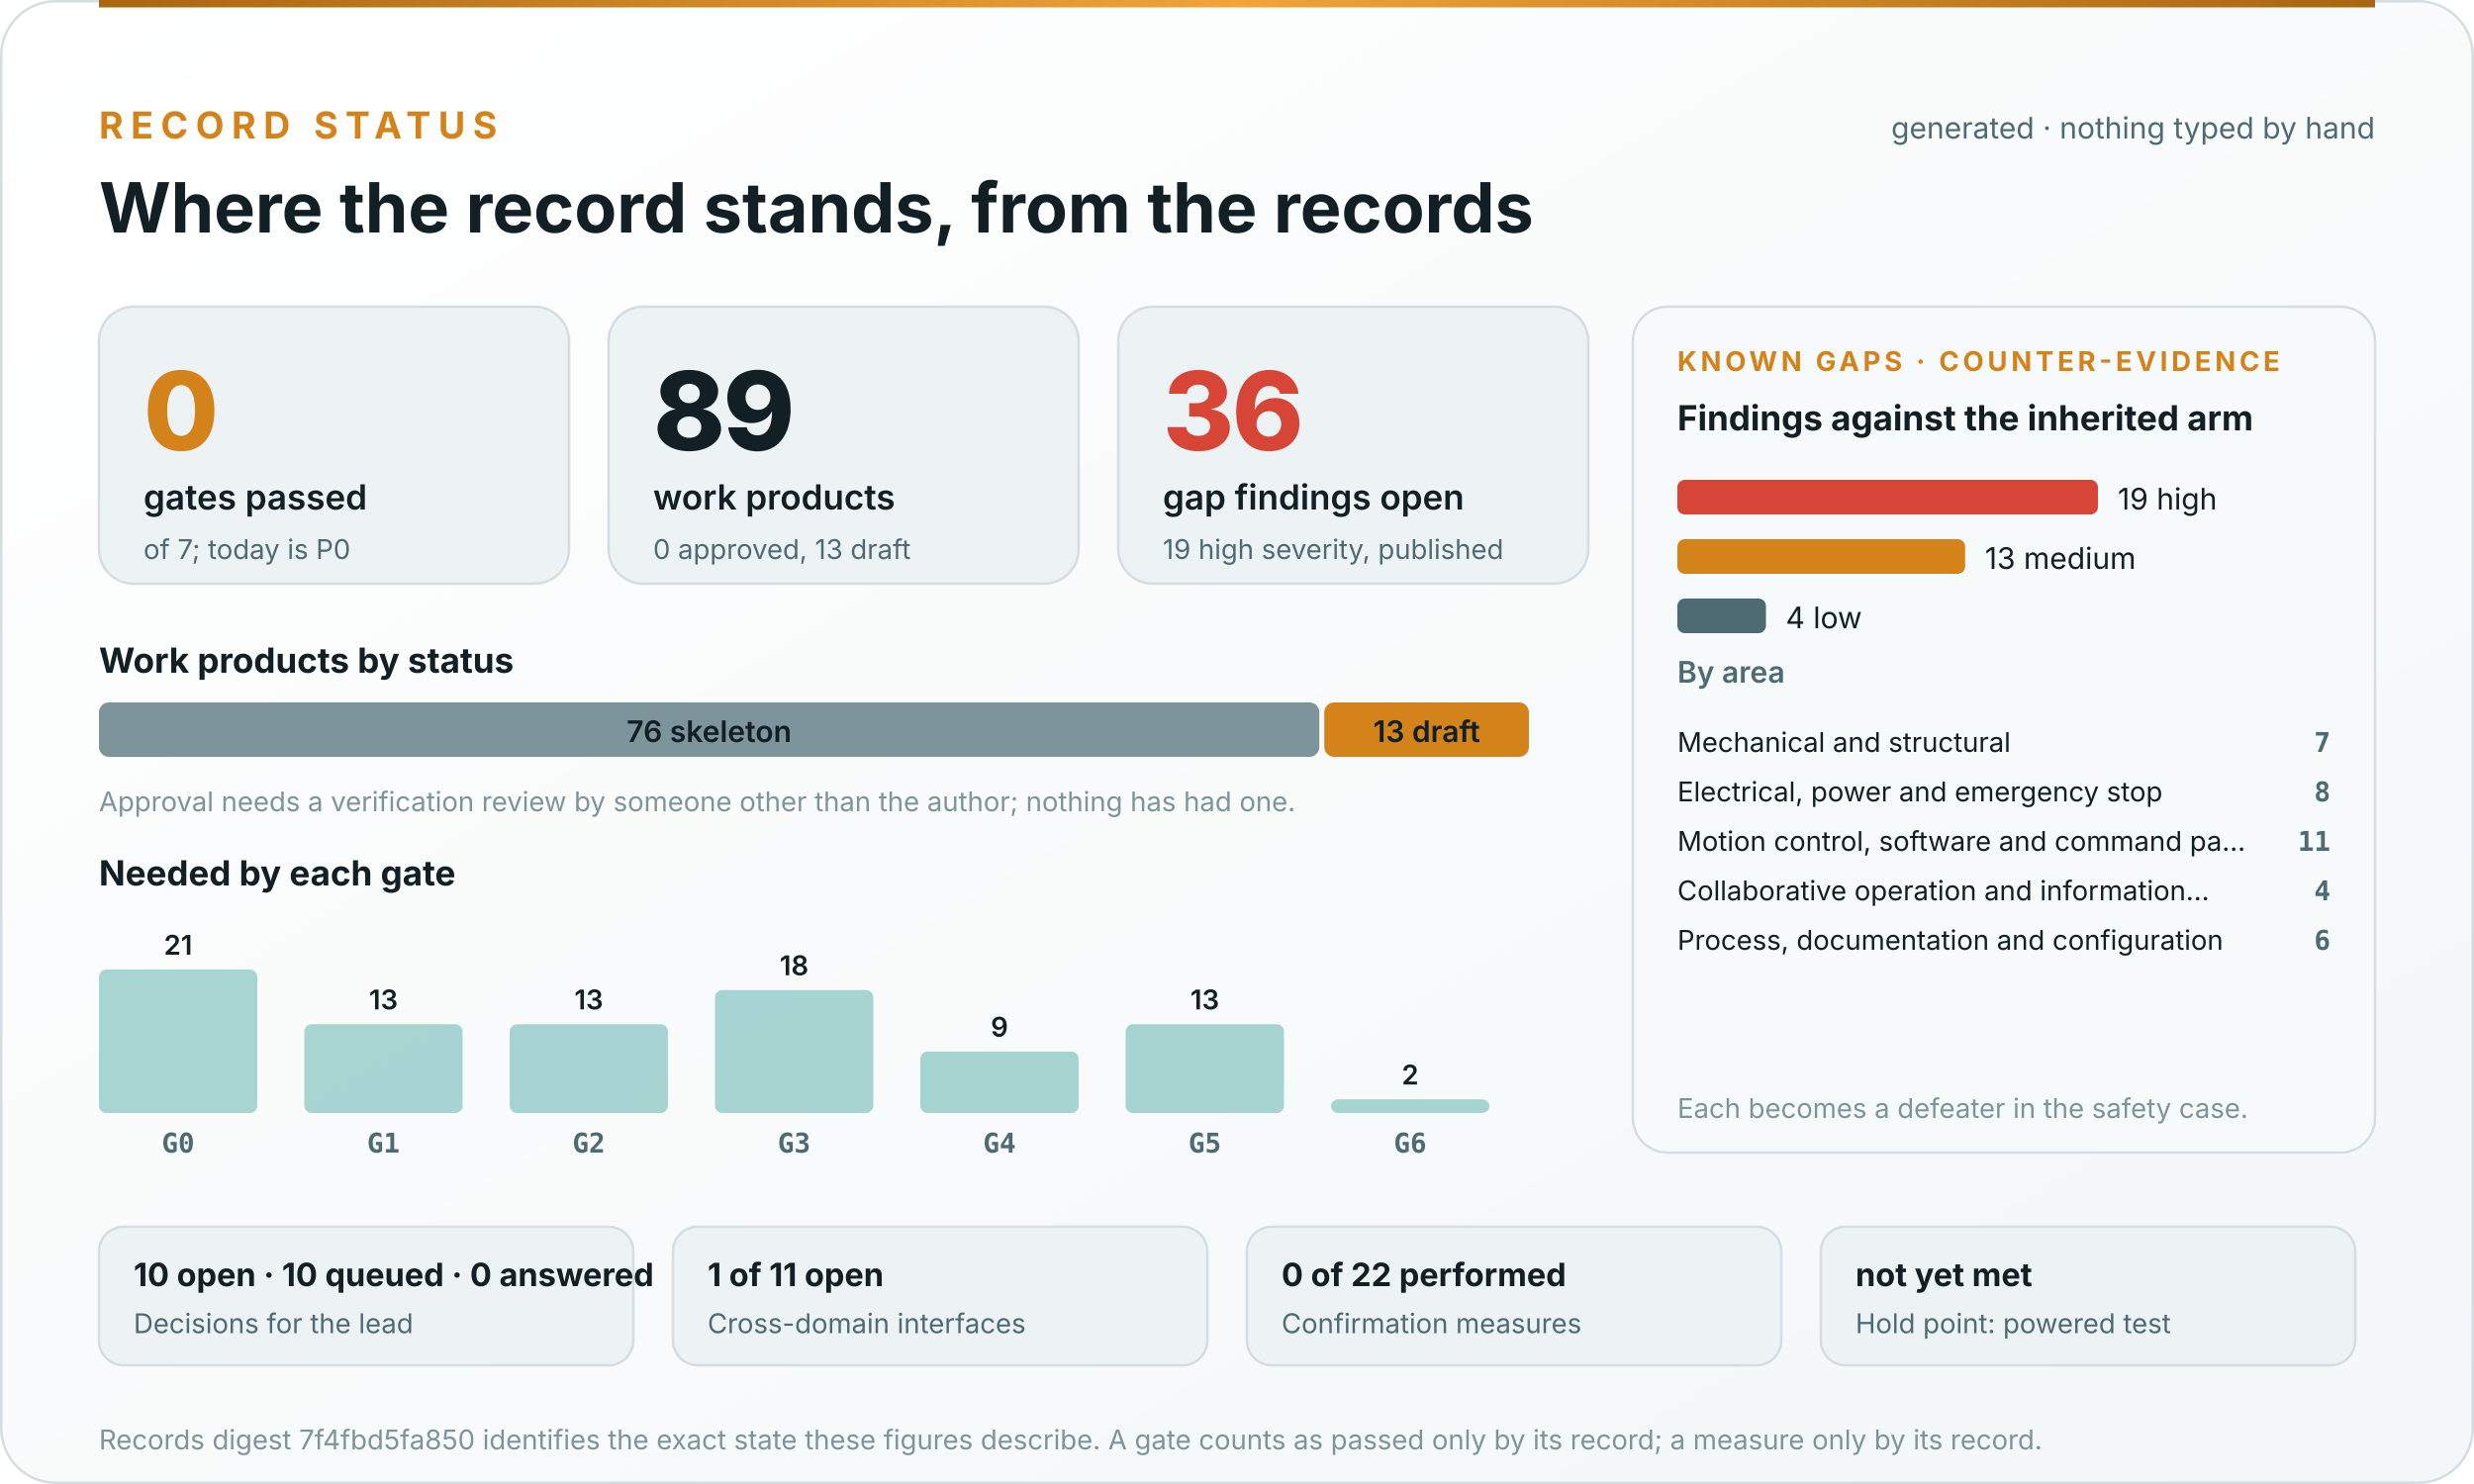
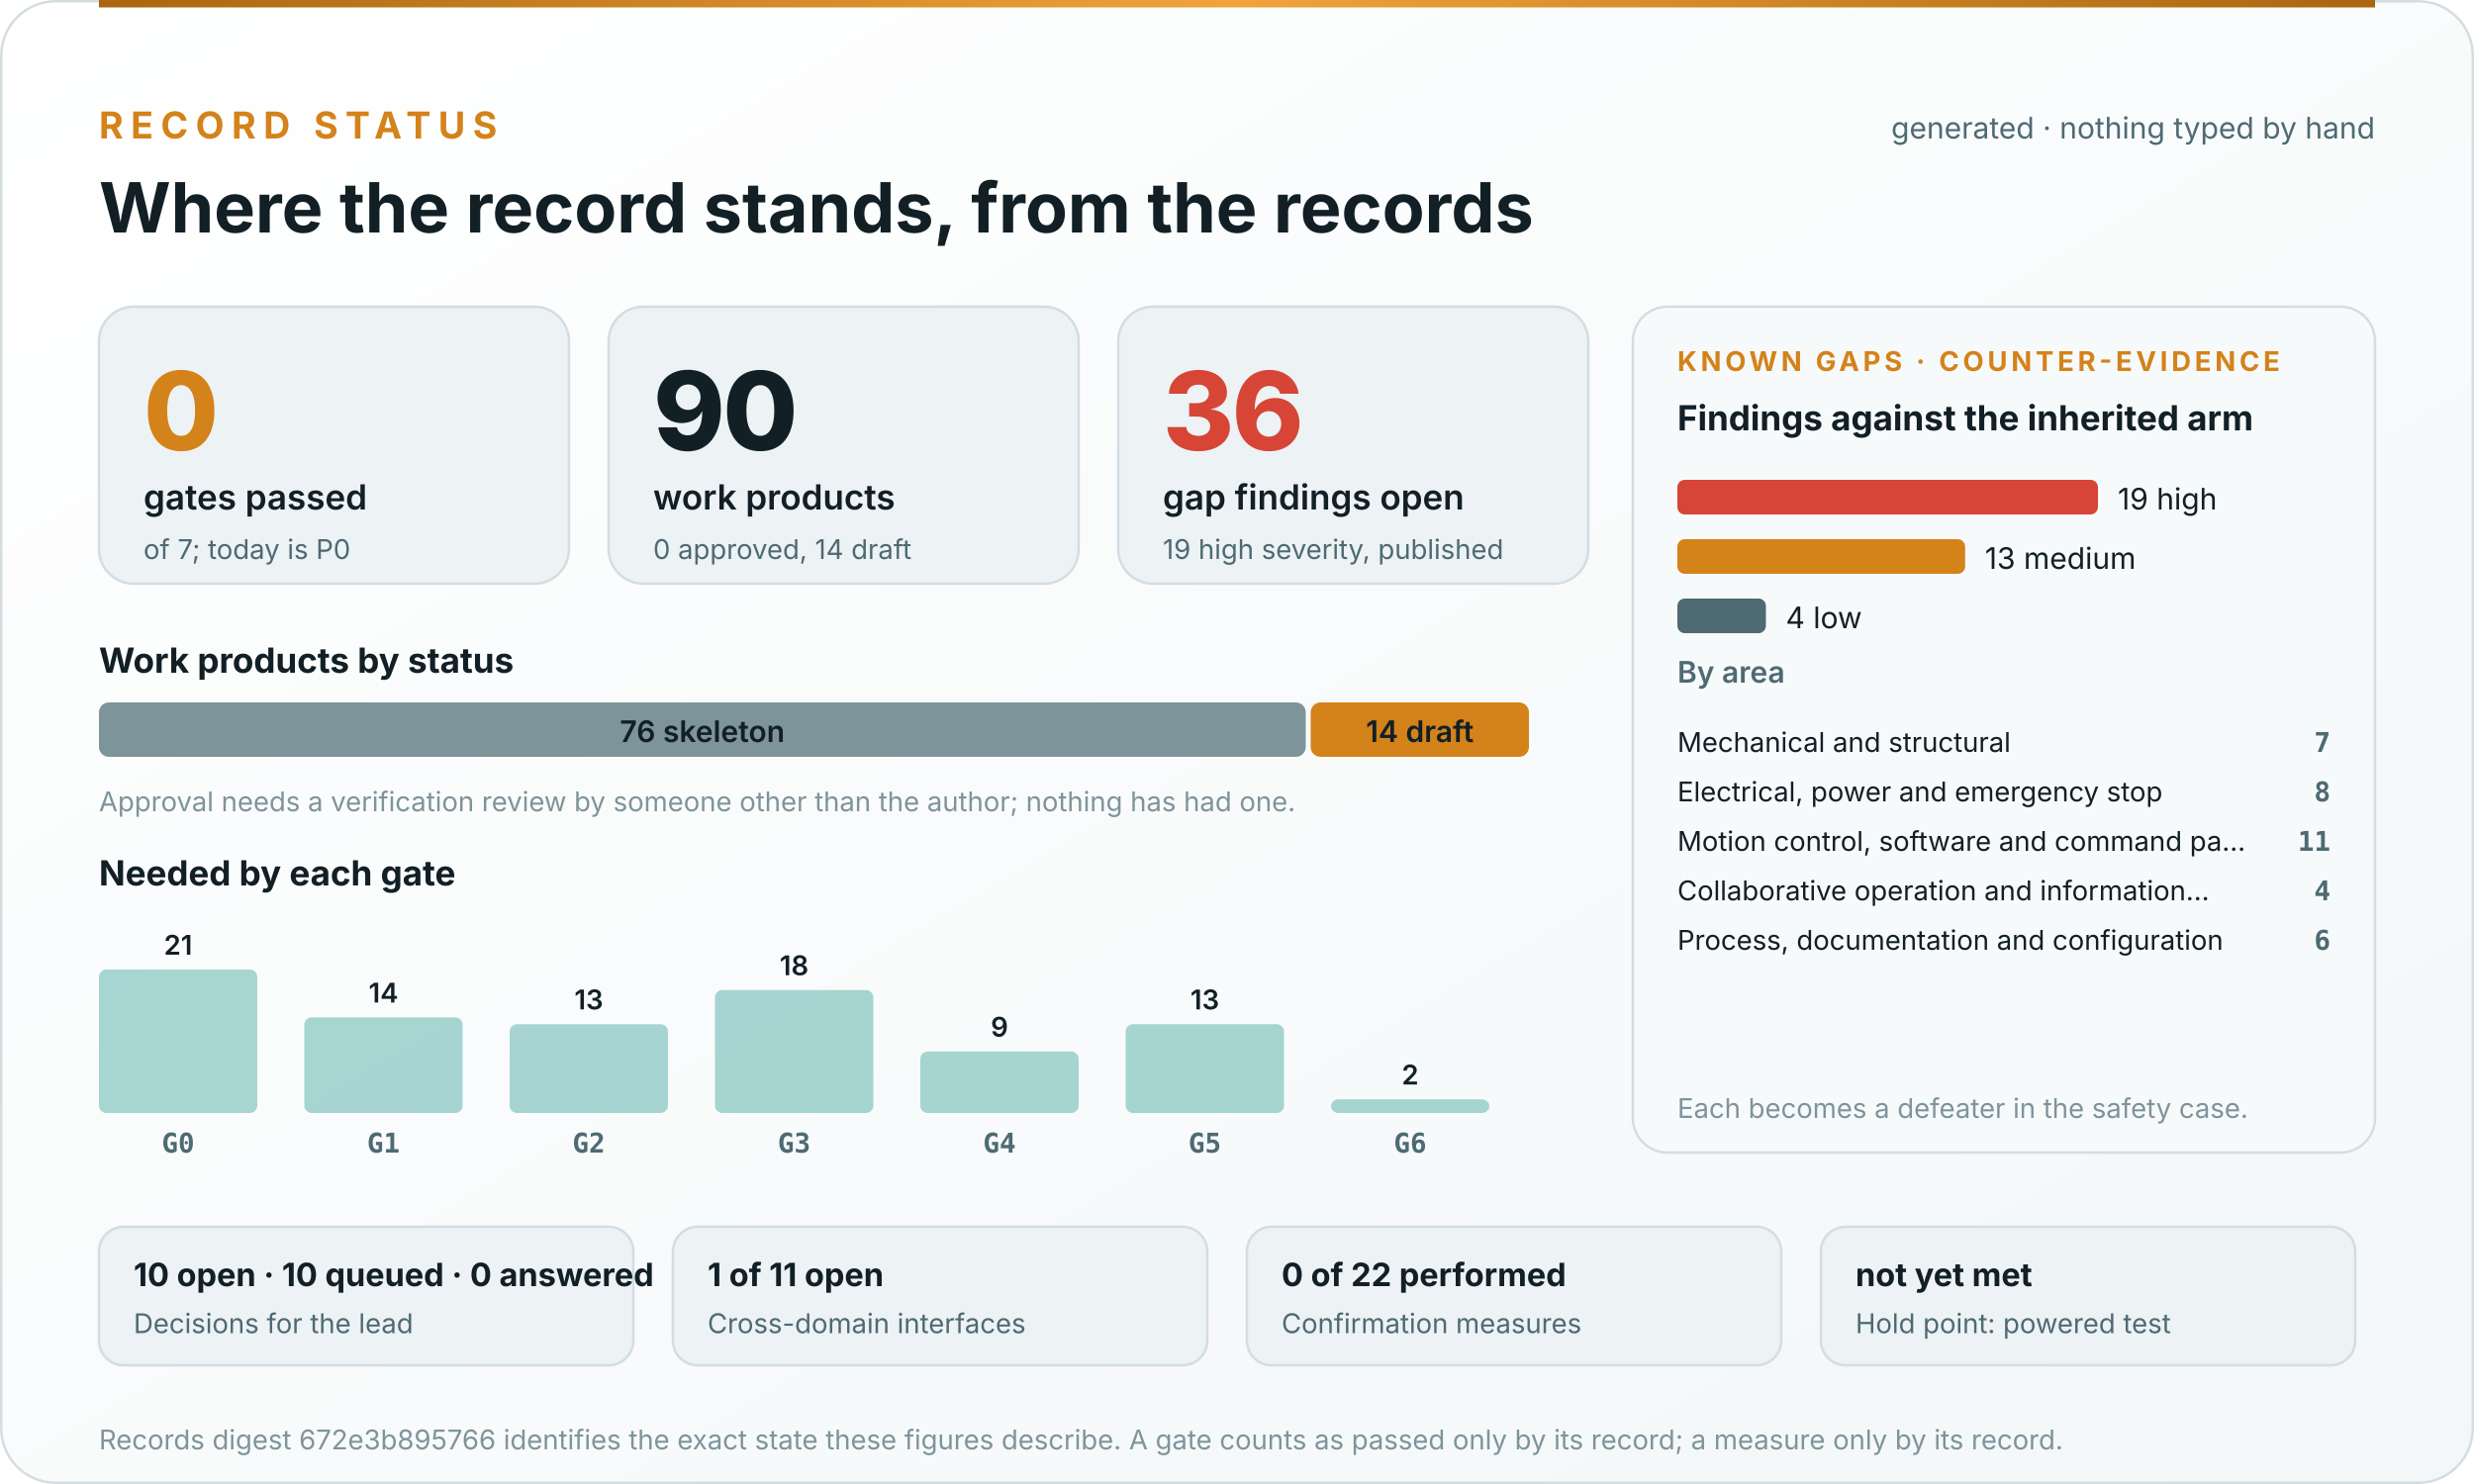
<svg xmlns="http://www.w3.org/2000/svg" width="1000" height="600" viewBox="0 0 1000 600" role="img" aria-labelledby="stat-t stat-d">
  <defs>
    <linearGradient id="stat-bg" x1="0" y1="0" x2="1" y2="1">
      <stop offset="0" stop-color="#FFFFFF" />
      <stop offset="1" stop-color="#F3F7F8" />
    </linearGradient>
    <linearGradient id="stat-amber" x1="0" y1="0" x2="1" y2="0">
      <stop offset="0" stop-color="#A8650F" />
      <stop offset="0.5" stop-color="#F2A33A" />
      <stop offset="1" stop-color="#A8650F" />
    </linearGradient>
  </defs>
  <rect x="0.5" y="0.5" width="999" height="599" rx="22" fill="url(#stat-bg)" stroke="#D3DDE2" />
  <rect x="40" y="0" width="920" height="3" fill="url(#stat-amber)" />
  <text x="40" y="56" font-family="Inter, 'Segoe UI', 'Helvetica Neue', Helvetica, Arial, sans-serif" font-size="15" font-weight="700" fill="#D4821A" text-anchor="start" letter-spacing="3">RECORD STATUS</text>
  <text x="40" y="94" font-family="Inter, 'Segoe UI', 'Helvetica Neue', Helvetica, Arial, sans-serif" font-size="28" font-weight="700" fill="#122026" text-anchor="start">Where the record stands, from the records</text>
  <text x="960" y="56" font-family="Inter, 'Segoe UI', 'Helvetica Neue', Helvetica, Arial, sans-serif" font-size="12" font-weight="400" fill="#4E6A73" text-anchor="end">generated · nothing typed by hand</text>
  <rect x="40" y="124" width="190" height="112" rx="14" fill="#EDF2F4" stroke="#D3DDE2" stroke-width="1" />
  <text x="58" y="182" font-family="Inter, 'Segoe UI', 'Helvetica Neue', Helvetica, Arial, sans-serif" font-size="44" font-weight="800" fill="#D4821A" text-anchor="start" letter-spacing="-1">0</text>
  <text x="58" y="206" font-family="Inter, 'Segoe UI', 'Helvetica Neue', Helvetica, Arial, sans-serif" font-size="14" font-weight="600" fill="#122026" text-anchor="start">gates passed</text>
  <text x="58" y="226" font-family="Inter, 'Segoe UI', 'Helvetica Neue', Helvetica, Arial, sans-serif" font-size="11" font-weight="400" fill="#4E6A73" text-anchor="start">of 7; today is P0</text>
  <rect x="246" y="124" width="190" height="112" rx="14" fill="#EDF2F4" stroke="#D3DDE2" stroke-width="1" />
-   <text x="264" y="182" font-family="Inter, 'Segoe UI', 'Helvetica Neue', Helvetica, Arial, sans-serif" font-size="44" font-weight="800" fill="#122026" text-anchor="start" letter-spacing="-1">89</text>
+   <text x="264" y="182" font-family="Inter, 'Segoe UI', 'Helvetica Neue', Helvetica, Arial, sans-serif" font-size="44" font-weight="800" fill="#122026" text-anchor="start" letter-spacing="-1">90</text>
  <text x="264" y="206" font-family="Inter, 'Segoe UI', 'Helvetica Neue', Helvetica, Arial, sans-serif" font-size="14" font-weight="600" fill="#122026" text-anchor="start">work products</text>
-   <text x="264" y="226" font-family="Inter, 'Segoe UI', 'Helvetica Neue', Helvetica, Arial, sans-serif" font-size="11" font-weight="400" fill="#4E6A73" text-anchor="start">0 approved, 13 draft</text>
+   <text x="264" y="226" font-family="Inter, 'Segoe UI', 'Helvetica Neue', Helvetica, Arial, sans-serif" font-size="11" font-weight="400" fill="#4E6A73" text-anchor="start">0 approved, 14 draft</text>
  <rect x="452" y="124" width="190" height="112" rx="14" fill="#EDF2F4" stroke="#D3DDE2" stroke-width="1" />
  <text x="470" y="182" font-family="Inter, 'Segoe UI', 'Helvetica Neue', Helvetica, Arial, sans-serif" font-size="44" font-weight="800" fill="#D64535" text-anchor="start" letter-spacing="-1">36</text>
  <text x="470" y="206" font-family="Inter, 'Segoe UI', 'Helvetica Neue', Helvetica, Arial, sans-serif" font-size="14" font-weight="600" fill="#122026" text-anchor="start">gap findings open</text>
  <text x="470" y="226" font-family="Inter, 'Segoe UI', 'Helvetica Neue', Helvetica, Arial, sans-serif" font-size="11" font-weight="400" fill="#4E6A73" text-anchor="start">19 high severity, published</text>
  <text x="40" y="272" font-family="Inter, 'Segoe UI', 'Helvetica Neue', Helvetica, Arial, sans-serif" font-size="14" font-weight="700" fill="#122026" text-anchor="start">Work products by status</text>
-   <rect x="40" y="284" width="493.281" height="22" rx="4" fill="#7E949B" />
-   <text x="286.64" y="300" font-family="Inter, 'Segoe UI', 'Helvetica Neue', Helvetica, Arial, sans-serif" font-size="12" font-weight="600" fill="#122026" text-anchor="middle">76 skeleton</text>
-   <rect x="535.281" y="284" width="82.719" height="22" rx="4" fill="#D4821A" />
-   <text x="576.64" y="300" font-family="Inter, 'Segoe UI', 'Helvetica Neue', Helvetica, Arial, sans-serif" font-size="12" font-weight="600" fill="#122026" text-anchor="middle">13 draft</text>
+   <rect x="40" y="284" width="487.778" height="22" rx="4" fill="#7E949B" />
+   <text x="283.889" y="300" font-family="Inter, 'Segoe UI', 'Helvetica Neue', Helvetica, Arial, sans-serif" font-size="12" font-weight="600" fill="#122026" text-anchor="middle">76 skeleton</text>
+   <rect x="529.778" y="284" width="88.222" height="22" rx="4" fill="#D4821A" />
+   <text x="573.889" y="300" font-family="Inter, 'Segoe UI', 'Helvetica Neue', Helvetica, Arial, sans-serif" font-size="12" font-weight="600" fill="#122026" text-anchor="middle">14 draft</text>
  <text x="40" y="328" font-family="Inter, 'Segoe UI', 'Helvetica Neue', Helvetica, Arial, sans-serif" font-size="11" font-weight="400" fill="#7E949B" text-anchor="start">Approval needs a verification review by someone other than the author; nothing has had one.</text>
  <text x="40" y="358" font-family="Inter, 'Segoe UI', 'Helvetica Neue', Helvetica, Arial, sans-serif" font-size="14" font-weight="700" fill="#122026" text-anchor="start">Needed by each gate</text>
  <rect x="40" y="392" width="64" height="58" rx="3" fill="#0E8C83" fill-opacity="0.35" />
  <text x="72" y="386" font-family="Inter, 'Segoe UI', 'Helvetica Neue', Helvetica, Arial, sans-serif" font-size="11" font-weight="600" fill="#122026" text-anchor="middle">21</text>
  <text x="72" y="466" font-family="'JetBrains Mono', 'SFMono-Regular', Menlo, Consolas, monospace" font-size="11" font-weight="600" fill="#4E6A73" text-anchor="middle">G0</text>
-   <rect x="123" y="414.095" width="64" height="35.905" rx="3" fill="#0E8C83" fill-opacity="0.35" />
-   <text x="155" y="408.095" font-family="Inter, 'Segoe UI', 'Helvetica Neue', Helvetica, Arial, sans-serif" font-size="11" font-weight="600" fill="#122026" text-anchor="middle">13</text>
+   <rect x="123" y="411.333" width="64" height="38.667" rx="3" fill="#0E8C83" fill-opacity="0.35" />
+   <text x="155" y="405.333" font-family="Inter, 'Segoe UI', 'Helvetica Neue', Helvetica, Arial, sans-serif" font-size="11" font-weight="600" fill="#122026" text-anchor="middle">14</text>
  <text x="155" y="466" font-family="'JetBrains Mono', 'SFMono-Regular', Menlo, Consolas, monospace" font-size="11" font-weight="600" fill="#4E6A73" text-anchor="middle">G1</text>
  <rect x="206" y="414.095" width="64" height="35.905" rx="3" fill="#0E8C83" fill-opacity="0.35" />
  <text x="238" y="408.095" font-family="Inter, 'Segoe UI', 'Helvetica Neue', Helvetica, Arial, sans-serif" font-size="11" font-weight="600" fill="#122026" text-anchor="middle">13</text>
  <text x="238" y="466" font-family="'JetBrains Mono', 'SFMono-Regular', Menlo, Consolas, monospace" font-size="11" font-weight="600" fill="#4E6A73" text-anchor="middle">G2</text>
  <rect x="289" y="400.286" width="64" height="49.714" rx="3" fill="#0E8C83" fill-opacity="0.35" />
  <text x="321" y="394.286" font-family="Inter, 'Segoe UI', 'Helvetica Neue', Helvetica, Arial, sans-serif" font-size="11" font-weight="600" fill="#122026" text-anchor="middle">18</text>
  <text x="321" y="466" font-family="'JetBrains Mono', 'SFMono-Regular', Menlo, Consolas, monospace" font-size="11" font-weight="600" fill="#4E6A73" text-anchor="middle">G3</text>
  <rect x="372" y="425.143" width="64" height="24.857" rx="3" fill="#0E8C83" fill-opacity="0.35" />
  <text x="404" y="419.143" font-family="Inter, 'Segoe UI', 'Helvetica Neue', Helvetica, Arial, sans-serif" font-size="11" font-weight="600" fill="#122026" text-anchor="middle">9</text>
  <text x="404" y="466" font-family="'JetBrains Mono', 'SFMono-Regular', Menlo, Consolas, monospace" font-size="11" font-weight="600" fill="#4E6A73" text-anchor="middle">G4</text>
  <rect x="455" y="414.095" width="64" height="35.905" rx="3" fill="#0E8C83" fill-opacity="0.35" />
  <text x="487" y="408.095" font-family="Inter, 'Segoe UI', 'Helvetica Neue', Helvetica, Arial, sans-serif" font-size="11" font-weight="600" fill="#122026" text-anchor="middle">13</text>
  <text x="487" y="466" font-family="'JetBrains Mono', 'SFMono-Regular', Menlo, Consolas, monospace" font-size="11" font-weight="600" fill="#4E6A73" text-anchor="middle">G5</text>
  <rect x="538" y="444.476" width="64" height="5.524" rx="3" fill="#0E8C83" fill-opacity="0.35" />
  <text x="570" y="438.476" font-family="Inter, 'Segoe UI', 'Helvetica Neue', Helvetica, Arial, sans-serif" font-size="11" font-weight="600" fill="#122026" text-anchor="middle">2</text>
  <text x="570" y="466" font-family="'JetBrains Mono', 'SFMono-Regular', Menlo, Consolas, monospace" font-size="11" font-weight="600" fill="#4E6A73" text-anchor="middle">G6</text>
  <rect x="660" y="124" width="300" height="342" rx="14" fill="#F7FAFB" stroke="#D3DDE2" stroke-width="1" />
  <text x="678" y="150" font-family="Inter, 'Segoe UI', 'Helvetica Neue', Helvetica, Arial, sans-serif" font-size="11" font-weight="700" fill="#D4821A" text-anchor="start" letter-spacing="1.5">KNOWN GAPS · COUNTER-EVIDENCE</text>
  <text x="678" y="174" font-family="Inter, 'Segoe UI', 'Helvetica Neue', Helvetica, Arial, sans-serif" font-size="14" font-weight="700" fill="#122026" text-anchor="start">Findings against the inherited arm</text>
  <rect x="678" y="194" width="170" height="14" rx="3" fill="#D64535" />
  <text x="856" y="206" font-family="Inter, 'Segoe UI', 'Helvetica Neue', Helvetica, Arial, sans-serif" font-size="12" font-weight="400" fill="#122026" text-anchor="start">19 high</text>
  <rect x="678" y="218" width="116.316" height="14" rx="3" fill="#D4821A" />
  <text x="802.316" y="230" font-family="Inter, 'Segoe UI', 'Helvetica Neue', Helvetica, Arial, sans-serif" font-size="12" font-weight="400" fill="#122026" text-anchor="start">13 medium</text>
  <rect x="678" y="242" width="35.789" height="14" rx="3" fill="#4E6A73" />
  <text x="721.789" y="254" font-family="Inter, 'Segoe UI', 'Helvetica Neue', Helvetica, Arial, sans-serif" font-size="12" font-weight="400" fill="#122026" text-anchor="start">4 low</text>
  <text x="678" y="276" font-family="Inter, 'Segoe UI', 'Helvetica Neue', Helvetica, Arial, sans-serif" font-size="12" font-weight="600" fill="#4E6A73" text-anchor="start">By area</text>
  <text x="678" y="304" font-family="Inter, 'Segoe UI', 'Helvetica Neue', Helvetica, Arial, sans-serif" font-size="11" font-weight="400" fill="#122026" text-anchor="start">Mechanical and structural</text>
  <text x="942" y="304" font-family="'JetBrains Mono', 'SFMono-Regular', Menlo, Consolas, monospace" font-size="11" font-weight="600" fill="#4E6A73" text-anchor="end">7</text>
  <text x="678" y="324" font-family="Inter, 'Segoe UI', 'Helvetica Neue', Helvetica, Arial, sans-serif" font-size="11" font-weight="400" fill="#122026" text-anchor="start">Electrical, power and emergency stop</text>
  <text x="942" y="324" font-family="'JetBrains Mono', 'SFMono-Regular', Menlo, Consolas, monospace" font-size="11" font-weight="600" fill="#4E6A73" text-anchor="end">8</text>
  <text x="678" y="344" font-family="Inter, 'Segoe UI', 'Helvetica Neue', Helvetica, Arial, sans-serif" font-size="11" font-weight="400" fill="#122026" text-anchor="start">Motion control, software and command pa…</text>
  <text x="942" y="344" font-family="'JetBrains Mono', 'SFMono-Regular', Menlo, Consolas, monospace" font-size="11" font-weight="600" fill="#4E6A73" text-anchor="end">11</text>
  <text x="678" y="364" font-family="Inter, 'Segoe UI', 'Helvetica Neue', Helvetica, Arial, sans-serif" font-size="11" font-weight="400" fill="#122026" text-anchor="start">Collaborative operation and information…</text>
  <text x="942" y="364" font-family="'JetBrains Mono', 'SFMono-Regular', Menlo, Consolas, monospace" font-size="11" font-weight="600" fill="#4E6A73" text-anchor="end">4</text>
  <text x="678" y="384" font-family="Inter, 'Segoe UI', 'Helvetica Neue', Helvetica, Arial, sans-serif" font-size="11" font-weight="400" fill="#122026" text-anchor="start">Process, documentation and configuration</text>
  <text x="942" y="384" font-family="'JetBrains Mono', 'SFMono-Regular', Menlo, Consolas, monospace" font-size="11" font-weight="600" fill="#4E6A73" text-anchor="end">6</text>
  <text x="678" y="452" font-family="Inter, 'Segoe UI', 'Helvetica Neue', Helvetica, Arial, sans-serif" font-size="11" font-weight="400" fill="#7E949B" text-anchor="start">Each becomes a defeater in the safety case.</text>
  <rect x="40" y="496" width="216" height="56" rx="10" fill="#EDF2F4" stroke="#D3DDE2" stroke-width="1" />
  <text x="54" y="520" font-family="Inter, 'Segoe UI', 'Helvetica Neue', Helvetica, Arial, sans-serif" font-size="13" font-weight="700" fill="#122026" text-anchor="start">10 open · 10 queued · 0 answered</text>
  <text x="54" y="539" font-family="Inter, 'Segoe UI', 'Helvetica Neue', Helvetica, Arial, sans-serif" font-size="11" font-weight="400" fill="#4E6A73" text-anchor="start">Decisions for the lead</text>
  <rect x="272" y="496" width="216" height="56" rx="10" fill="#EDF2F4" stroke="#D3DDE2" stroke-width="1" />
  <text x="286" y="520" font-family="Inter, 'Segoe UI', 'Helvetica Neue', Helvetica, Arial, sans-serif" font-size="13" font-weight="700" fill="#122026" text-anchor="start">1 of 11 open</text>
  <text x="286" y="539" font-family="Inter, 'Segoe UI', 'Helvetica Neue', Helvetica, Arial, sans-serif" font-size="11" font-weight="400" fill="#4E6A73" text-anchor="start">Cross-domain interfaces</text>
  <rect x="504" y="496" width="216" height="56" rx="10" fill="#EDF2F4" stroke="#D3DDE2" stroke-width="1" />
  <text x="518" y="520" font-family="Inter, 'Segoe UI', 'Helvetica Neue', Helvetica, Arial, sans-serif" font-size="13" font-weight="700" fill="#122026" text-anchor="start">0 of 22 performed</text>
  <text x="518" y="539" font-family="Inter, 'Segoe UI', 'Helvetica Neue', Helvetica, Arial, sans-serif" font-size="11" font-weight="400" fill="#4E6A73" text-anchor="start">Confirmation measures</text>
  <rect x="736" y="496" width="216" height="56" rx="10" fill="#EDF2F4" stroke="#D3DDE2" stroke-width="1" />
  <text x="750" y="520" font-family="Inter, 'Segoe UI', 'Helvetica Neue', Helvetica, Arial, sans-serif" font-size="13" font-weight="700" fill="#122026" text-anchor="start">not yet met</text>
  <text x="750" y="539" font-family="Inter, 'Segoe UI', 'Helvetica Neue', Helvetica, Arial, sans-serif" font-size="11" font-weight="400" fill="#4E6A73" text-anchor="start">Hold point: powered test</text>
-   <text x="40" y="586" font-family="Inter, 'Segoe UI', 'Helvetica Neue', Helvetica, Arial, sans-serif" font-size="11" font-weight="400" fill="#7E949B" text-anchor="start">Records digest 7f4fbd5fa850 identifies the exact state these figures describe. A gate counts as passed only by its record; a measure only by its record.</text>
+   <text x="40" y="586" font-family="Inter, 'Segoe UI', 'Helvetica Neue', Helvetica, Arial, sans-serif" font-size="11" font-weight="400" fill="#7E949B" text-anchor="start">Records digest 672e3b895766 identifies the exact state these figures describe. A gate counts as passed only by its record; a measure only by its record.</text>
</svg>
